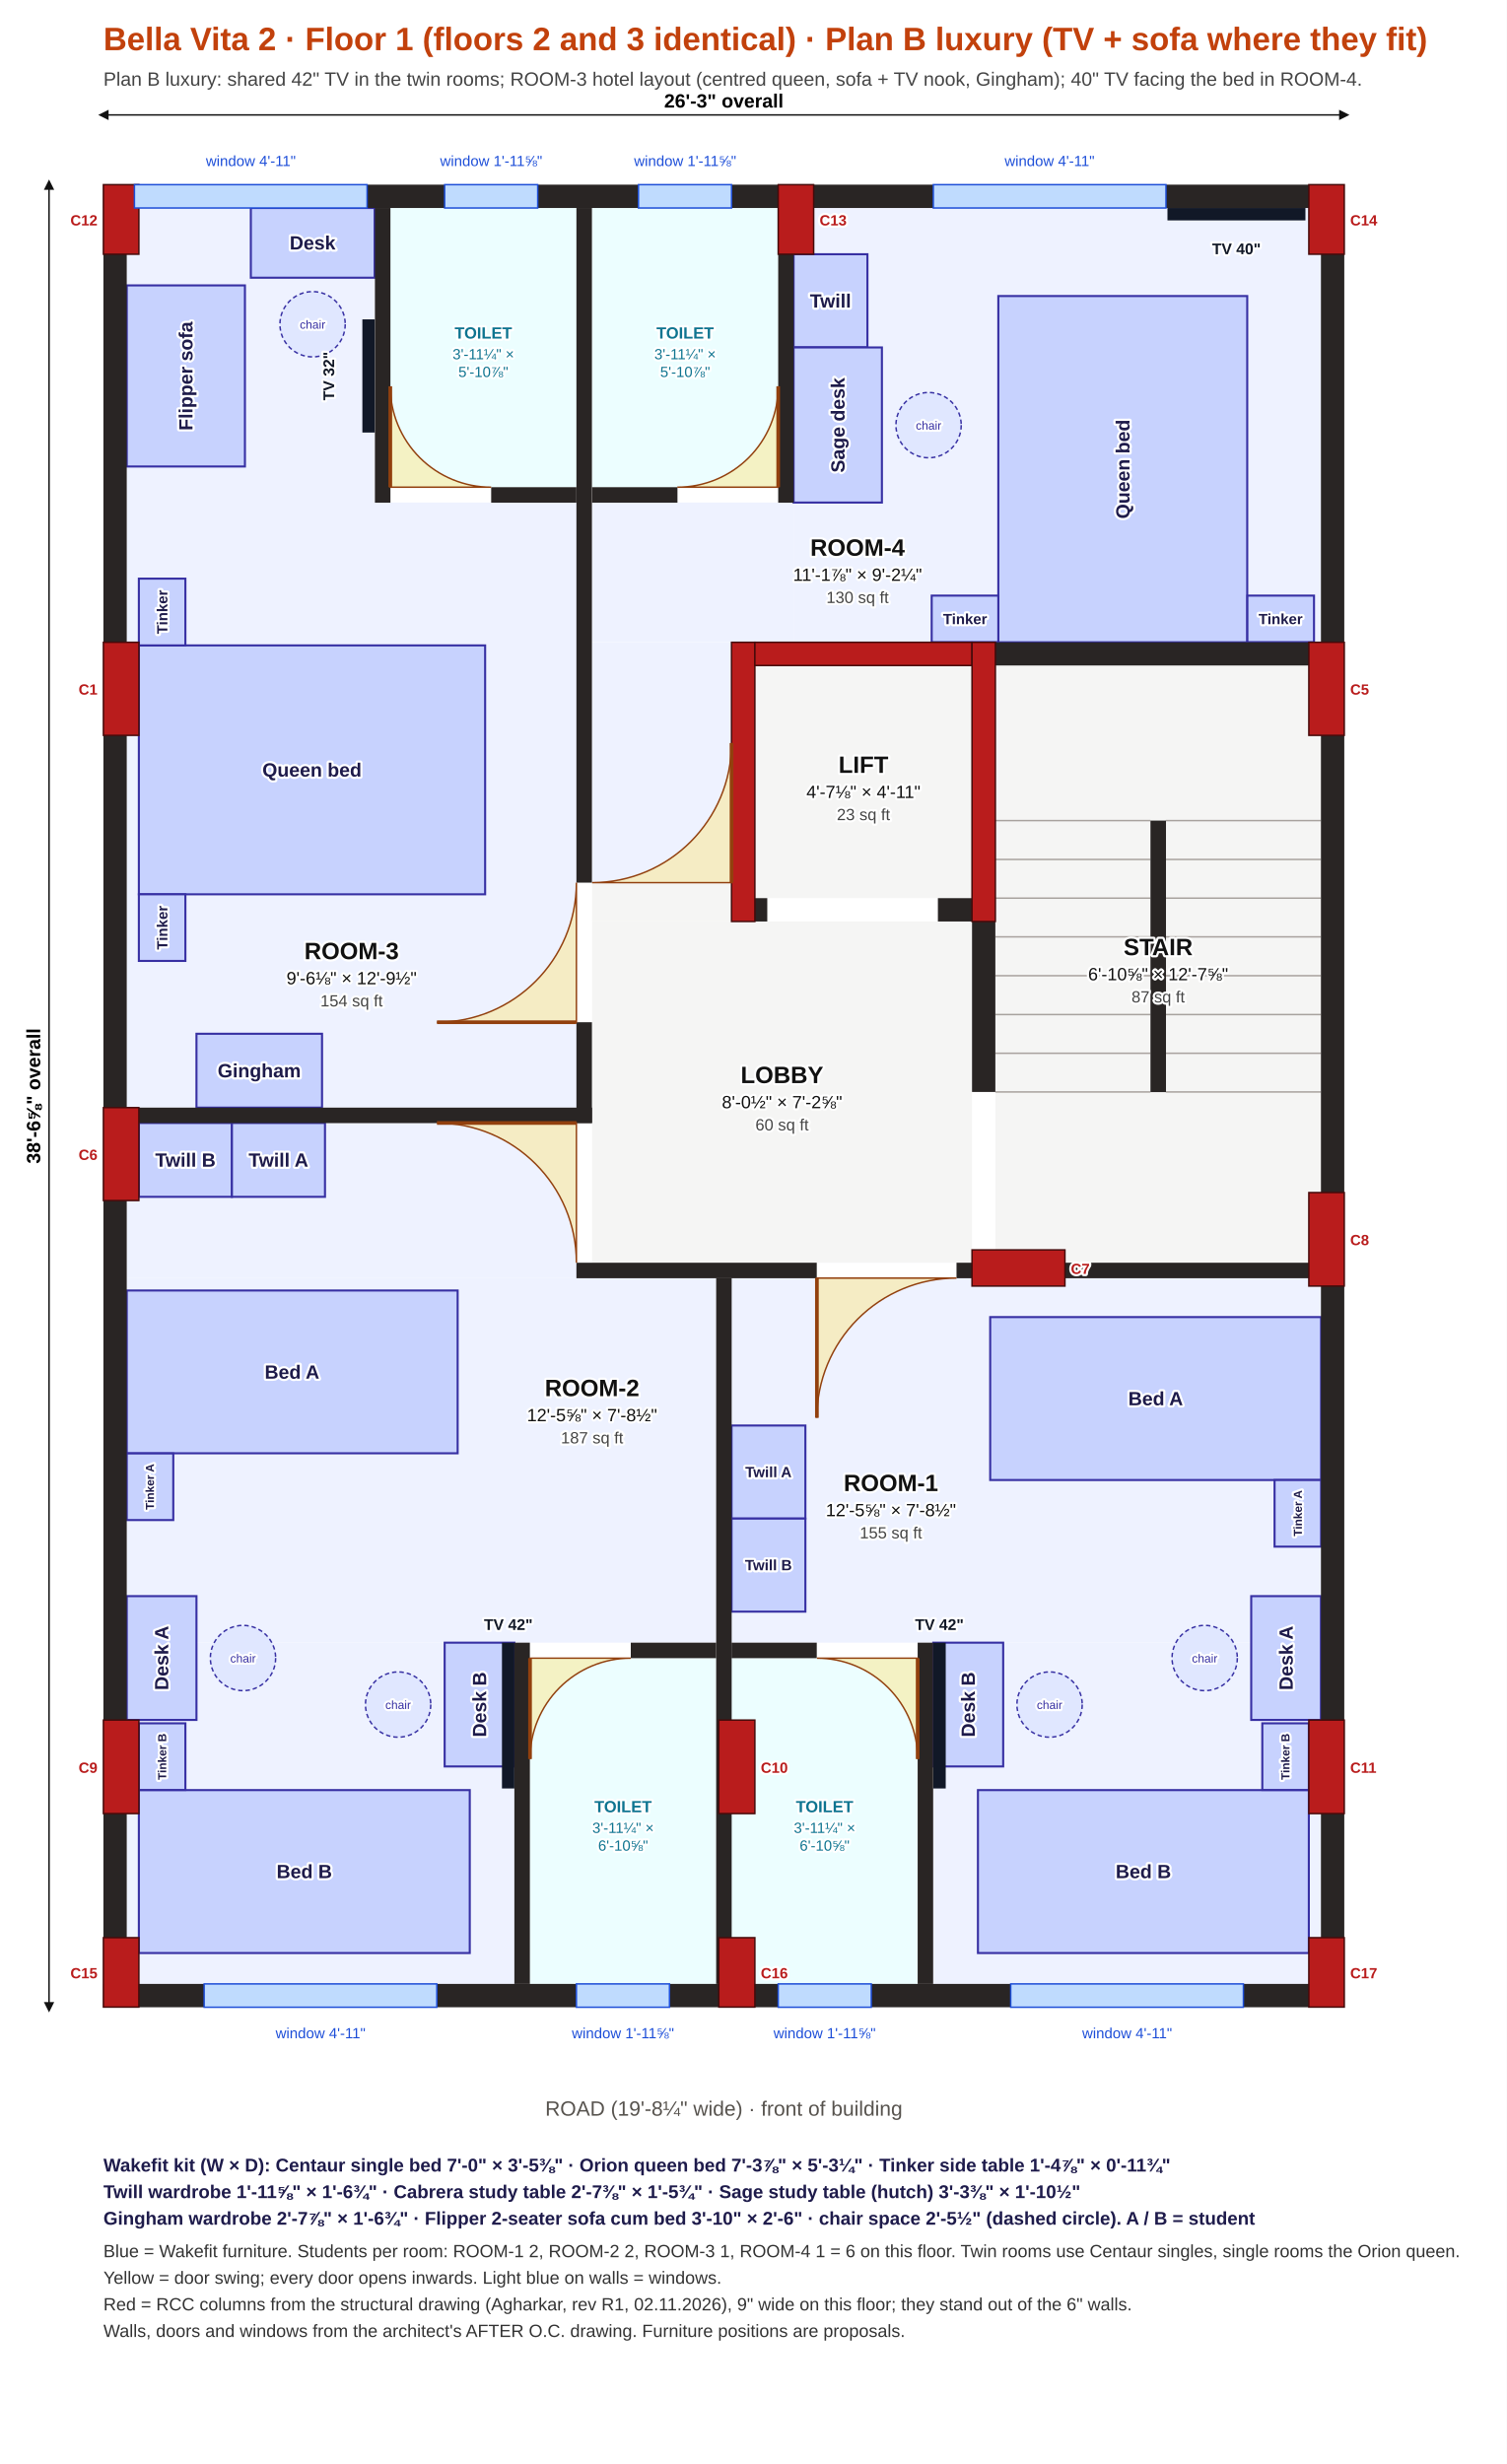
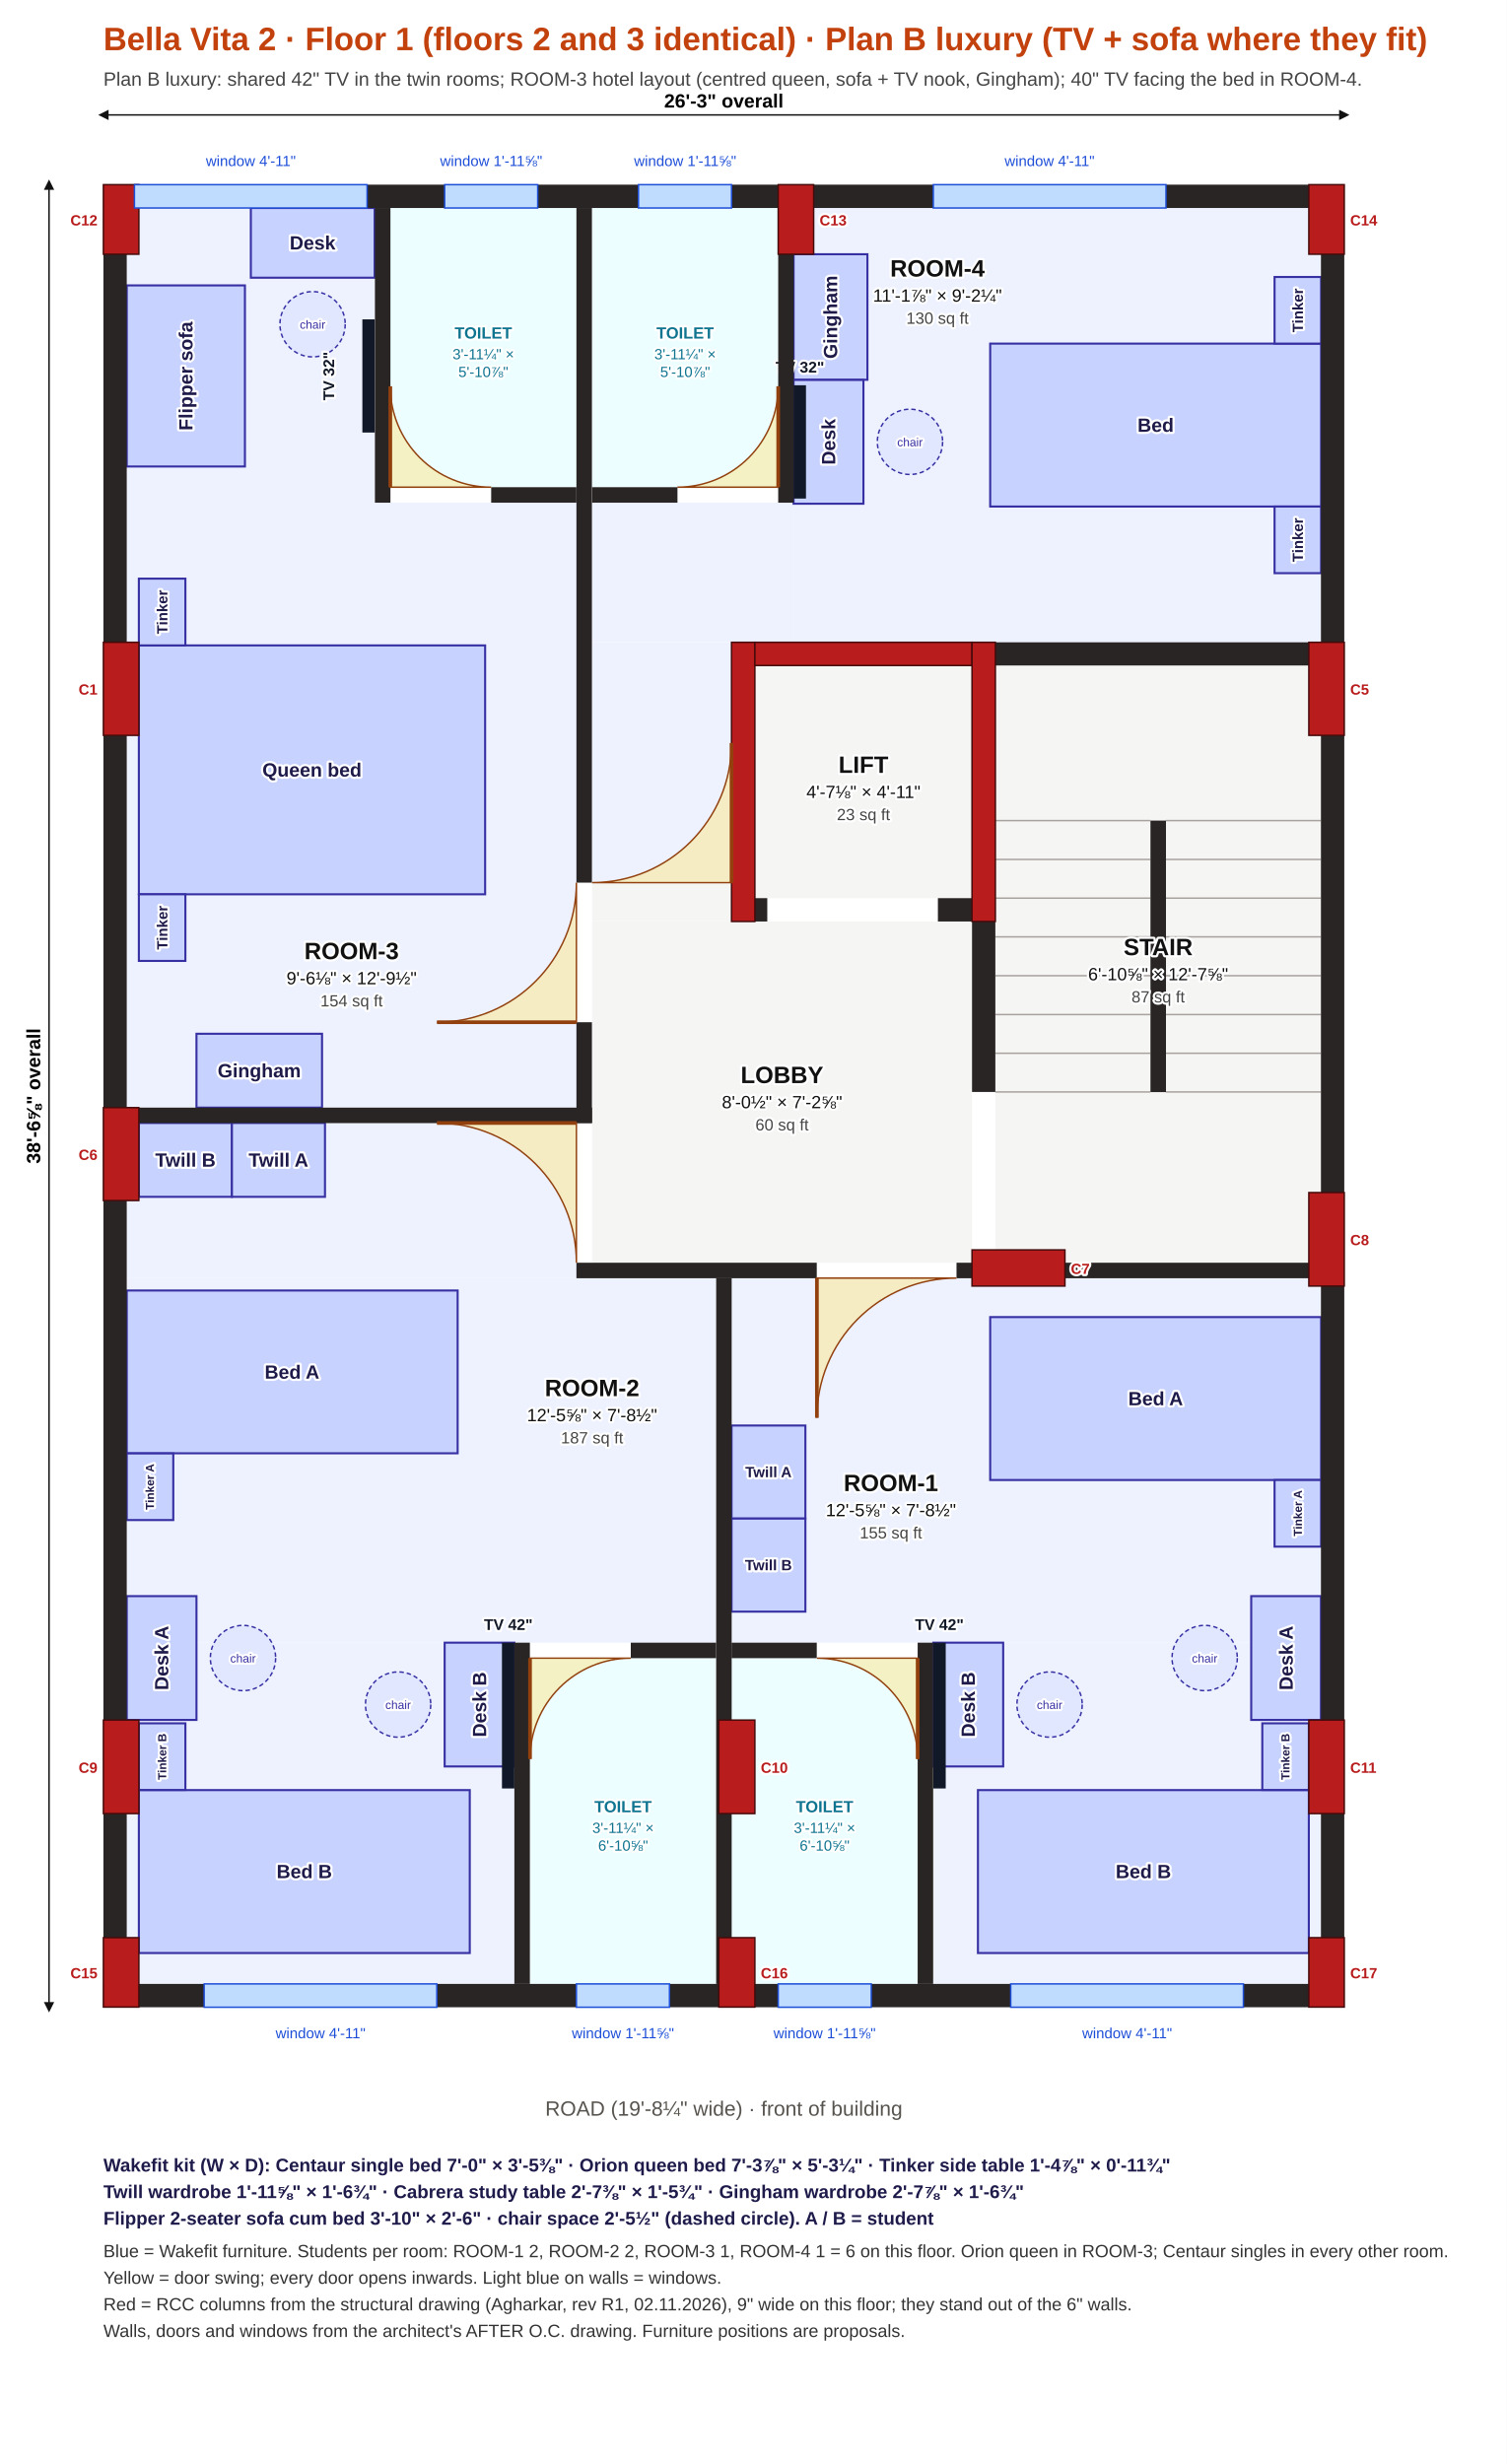
<svg xmlns="http://www.w3.org/2000/svg" viewBox="0 0 1020 1668" width="1020" height="1668" font-family="Arial, Helvetica, sans-serif">
  <rect width="100%" height="100%" fill="#ffffff" />
  <style>text{paint-order:stroke;stroke:#fff;stroke-width:3px;stroke-linejoin:round}</style>
  <defs>
    <marker id="a" viewBox="0 0 10 10" refX="5" refY="5" markerWidth="7" markerHeight="7" orient="auto-start-reverse">
      <path d="M0,0 L10,5 L0,10 z" fill="#111" />
    </marker>
  </defs>
  <text x="70" y="34" font-size="22" font-weight="bold" fill="#c2410c">Bella Vita 2 · Floor 1 (floors 2 and 3 identical) · Plan B luxury (TV + sofa where they fit)</text>
  <text x="70" y="58" font-size="13" fill="#444">Plan B luxury: shared 42" TV in the twin rooms; ROOM-3 hotel layout (centred queen, sofa + TV nook, Gingham); 40" TV facing the bed in ROOM-4.</text>
  <rect x="85.8" y="340.2" width="304.5" height="409.5" fill="#eef2ff" />
  <rect x="85.8" y="140.8" width="168.0" height="199.5" fill="#eef2ff" />
  <rect x="264.2" y="140.8" width="126.0" height="189.0" fill="#ecfeff" />
  <rect x="537.2" y="140.8" width="357.0" height="294.0" fill="#eef2ff" />
  <rect x="400.8" y="340.2" width="136.5" height="94.5" fill="#eef2ff" />
  <rect x="400.8" y="434.8" width="94.5" height="162.7" fill="#eef2ff" />
  <rect x="400.8" y="140.8" width="126.0" height="189.0" fill="#ecfeff" />
  <rect x="400.8" y="597.5" width="94.5" height="26.2" fill="#f5f5f4" />
  <rect x="400.8" y="623.8" width="257.2" height="231.0" fill="#f5f5f4" />
  <rect x="511.0" y="450.5" width="147.0" height="157.5" fill="#f5f5f4" />
  <rect x="673.8" y="450.5" width="220.5" height="404.2" fill="#f5f5f4" />
  <rect x="85.8" y="760.2" width="304.5" height="105.0" fill="#eef2ff" />
  <rect x="85.8" y="865.2" width="399.0" height="246.8" fill="#eef2ff" />
  <rect x="85.8" y="1112.0" width="262.5" height="231.0" fill="#eef2ff" />
  <rect x="358.8" y="1122.5" width="126.0" height="220.5" fill="#ecfeff" />
  <rect x="495.2" y="865.2" width="399.0" height="246.8" fill="#eef2ff" />
  <rect x="631.8" y="1112.0" width="262.5" height="231.0" fill="#eef2ff" />
  <rect x="495.2" y="1122.5" width="126.0" height="220.5" fill="#ecfeff" />
  <line x1="673.8" y1="555.5" x2="778.8" y2="555.5" stroke="#a8a29e" />
  <line x1="789.2" y1="555.5" x2="894.2" y2="555.5" stroke="#a8a29e" />
  <line x1="673.8" y1="581.8" x2="778.8" y2="581.8" stroke="#a8a29e" />
  <line x1="789.2" y1="581.8" x2="894.2" y2="581.8" stroke="#a8a29e" />
  <line x1="673.8" y1="608.0" x2="778.8" y2="608.0" stroke="#a8a29e" />
  <line x1="789.2" y1="608.0" x2="894.2" y2="608.0" stroke="#a8a29e" />
  <line x1="673.8" y1="634.2" x2="778.8" y2="634.2" stroke="#a8a29e" />
  <line x1="789.2" y1="634.2" x2="894.2" y2="634.2" stroke="#a8a29e" />
  <line x1="673.8" y1="660.5" x2="778.8" y2="660.5" stroke="#a8a29e" />
  <line x1="789.2" y1="660.5" x2="894.2" y2="660.5" stroke="#a8a29e" />
  <line x1="673.8" y1="686.8" x2="778.8" y2="686.8" stroke="#a8a29e" />
  <line x1="789.2" y1="686.8" x2="894.2" y2="686.8" stroke="#a8a29e" />
  <line x1="673.8" y1="713.0" x2="778.8" y2="713.0" stroke="#a8a29e" />
  <line x1="789.2" y1="713.0" x2="894.2" y2="713.0" stroke="#a8a29e" />
  <line x1="673.8" y1="739.2" x2="778.8" y2="739.2" stroke="#a8a29e" />
  <line x1="789.2" y1="739.2" x2="894.2" y2="739.2" stroke="#a8a29e" />
  <circle cx="815.5" cy="1122.4" r="22.1" fill="#e0e7ff" stroke="#3730a3" stroke-dasharray="3 2" />
  <text x="815.5" y="1125.4" font-size="8" text-anchor="middle" fill="#3730a3">chair</text>
  <circle cx="710.5" cy="1153.9" r="22.1" fill="#e0e7ff" stroke="#3730a3" stroke-dasharray="3 2" />
  <text x="710.5" y="1156.9" font-size="8" text-anchor="middle" fill="#3730a3">chair</text>
  <rect x="670.3" y="891.6" width="224.0" height="110.3" fill="#c7d2fe" stroke="#3730a3" stroke-width="1.4" />
  <text x="782.3" y="951.3" font-size="13.0" text-anchor="middle" font-weight="bold" fill="#1e1b4b">Bed A</text>
  <rect x="862.8" y="1001.9" width="31.5" height="45.1" fill="#c7d2fe" stroke="#3730a3" stroke-width="1.4" />
  <text x="878.5" y="1027.2" font-size="7.9" text-anchor="middle" font-weight="bold" fill="#1e1b4b" transform="rotate(-90 878.5 1024.4)">Tinker A</text>
  <rect x="662.0" y="1211.8" width="224.0" height="110.3" fill="#c7d2fe" stroke="#3730a3" stroke-width="1.4" />
  <text x="774.0" y="1271.4" font-size="13.0" text-anchor="middle" font-weight="bold" fill="#1e1b4b">Bed B</text>
  <rect x="854.5" y="1166.6" width="31.5" height="45.1" fill="#c7d2fe" stroke="#3730a3" stroke-width="1.4" />
  <text x="870.2" y="1191.9" font-size="7.9" text-anchor="middle" font-weight="bold" fill="#1e1b4b" transform="rotate(-90 870.2 1189.2)">Tinker B</text>
  <rect x="495.2" y="965.0" width="50.0" height="63.0" fill="#c7d2fe" stroke="#3730a3" stroke-width="1.4" />
  <text x="520.2" y="1000.0" font-size="10.1" text-anchor="middle" font-weight="bold" fill="#1e1b4b">Twill A</text>
  <rect x="495.2" y="1028.0" width="50.0" height="63.0" fill="#c7d2fe" stroke="#3730a3" stroke-width="1.4" />
  <text x="520.2" y="1063.0" font-size="10.1" text-anchor="middle" font-weight="bold" fill="#1e1b4b">Twill B</text>
  <rect x="847.0" y="1080.5" width="47.2" height="83.8" fill="#c7d2fe" stroke="#3730a3" stroke-width="1.4" />
  <text x="870.6" y="1126.9" font-size="13.0" text-anchor="middle" font-weight="bold" fill="#1e1b4b" transform="rotate(-90 870.6 1122.4)">Desk A</text>
  <rect x="631.8" y="1112.0" width="47.3" height="83.8" fill="#c7d2fe" stroke="#3730a3" stroke-width="1.4" />
  <text x="655.4" y="1158.4" font-size="13.0" text-anchor="middle" font-weight="bold" fill="#1e1b4b" transform="rotate(-90 655.4 1153.9)">Desk B</text>
  <rect x="631.8" y="1112.0" width="8.4" height="98.7" fill="#111827" />
  <text x="635.9" y="1103.4" font-size="10.5" font-weight="bold" text-anchor="middle" fill="#111827">TV 42"</text>
  <circle cx="164.5" cy="1122.4" r="22.1" fill="#e0e7ff" stroke="#3730a3" stroke-dasharray="3 2" />
  <text x="164.5" y="1125.4" font-size="8" text-anchor="middle" fill="#3730a3">chair</text>
  <circle cx="269.5" cy="1153.9" r="22.1" fill="#e0e7ff" stroke="#3730a3" stroke-dasharray="3 2" />
  <text x="269.5" y="1156.9" font-size="8" text-anchor="middle" fill="#3730a3">chair</text>
  <rect x="85.8" y="873.6" width="224.0" height="110.2" fill="#c7d2fe" stroke="#3730a3" stroke-width="1.4" />
  <text x="197.7" y="933.3" font-size="13.0" text-anchor="middle" font-weight="bold" fill="#1e1b4b">Bed A</text>
  <rect x="85.8" y="983.9" width="31.5" height="45.1" fill="#c7d2fe" stroke="#3730a3" stroke-width="1.4" />
  <text x="101.5" y="1009.2" font-size="7.9" text-anchor="middle" font-weight="bold" fill="#1e1b4b" transform="rotate(-90 101.5 1006.5)">Tinker A</text>
  <rect x="94.0" y="1211.8" width="224.0" height="110.3" fill="#c7d2fe" stroke="#3730a3" stroke-width="1.4" />
  <text x="206.0" y="1271.4" font-size="13.0" text-anchor="middle" font-weight="bold" fill="#1e1b4b">Bed B</text>
  <rect x="94.0" y="1166.6" width="31.5" height="45.1" fill="#c7d2fe" stroke="#3730a3" stroke-width="1.4" />
  <text x="109.8" y="1191.9" font-size="7.9" text-anchor="middle" font-weight="bold" fill="#1e1b4b" transform="rotate(-90 109.8 1189.2)">Tinker B</text>
  <rect x="94.0" y="760.2" width="63.0" height="50.0" fill="#c7d2fe" stroke="#3730a3" stroke-width="1.4" />
  <text x="125.5" y="789.8" font-size="13.0" text-anchor="middle" font-weight="bold" fill="#1e1b4b">Twill B</text>
  <rect x="157.0" y="760.2" width="63.0" height="50.0" fill="#c7d2fe" stroke="#3730a3" stroke-width="1.4" />
  <text x="188.5" y="789.8" font-size="13.0" text-anchor="middle" font-weight="bold" fill="#1e1b4b">Twill A</text>
  <rect x="85.8" y="1080.5" width="47.2" height="83.8" fill="#c7d2fe" stroke="#3730a3" stroke-width="1.4" />
  <text x="109.4" y="1126.9" font-size="13.0" text-anchor="middle" font-weight="bold" fill="#1e1b4b" transform="rotate(-90 109.4 1122.4)">Desk A</text>
  <rect x="301.0" y="1112.0" width="47.2" height="83.8" fill="#c7d2fe" stroke="#3730a3" stroke-width="1.4" />
  <text x="324.6" y="1158.4" font-size="13.0" text-anchor="middle" font-weight="bold" fill="#1e1b4b" transform="rotate(-90 324.6 1153.9)">Desk B</text>
  <rect x="339.8" y="1112.0" width="8.4" height="98.7" fill="#111827" />
  <text x="344.1" y="1103.4" font-size="10.5" font-weight="bold" text-anchor="middle" fill="#111827">TV 42"</text>
  <circle cx="211.6" cy="219.5" r="22.1" fill="#e0e7ff" stroke="#3730a3" stroke-dasharray="3 2" />
  <text x="211.6" y="222.5" font-size="8" text-anchor="middle" fill="#3730a3">chair</text>
  <rect x="94.0" y="436.9" width="234.4" height="168.5" fill="#c7d2fe" stroke="#3730a3" stroke-width="1.4" />
  <text x="211.2" y="525.7" font-size="13.0" text-anchor="middle" font-weight="bold" fill="#1e1b4b">Queen bed</text>
  <rect x="94.0" y="391.7" width="31.5" height="45.2" fill="#c7d2fe" stroke="#3730a3" stroke-width="1.4" />
  <text x="109.8" y="417.8" font-size="10.0" text-anchor="middle" font-weight="bold" fill="#1e1b4b" transform="rotate(-90 109.8 414.3)">Tinker</text>
  <rect x="94.0" y="605.4" width="31.5" height="45.1" fill="#c7d2fe" stroke="#3730a3" stroke-width="1.4" />
  <text x="109.8" y="631.5" font-size="10.0" text-anchor="middle" font-weight="bold" fill="#1e1b4b" transform="rotate(-90 109.8 628.0)">Tinker</text>
  <rect x="85.8" y="193.2" width="80.0" height="122.6" fill="#c7d2fe" stroke="#3730a3" stroke-width="1.4" />
  <text x="125.8" y="259.1" font-size="13.0" text-anchor="middle" font-weight="bold" fill="#1e1b4b" transform="rotate(-90 125.8 254.6)">Flipper sofa</text>
  <rect x="245.3" y="216.2" width="8.4" height="76.6" fill="#111827" />
  <text x="222.2" y="258.6" font-size="10.5" font-weight="bold" text-anchor="middle" fill="#111827" transform="rotate(-90 222.2 254.6)">TV 32"</text>
  <rect x="169.8" y="140.8" width="83.8" height="47.2" fill="#c7d2fe" stroke="#3730a3" stroke-width="1.4" />
  <text x="211.6" y="168.9" font-size="13.0" text-anchor="middle" font-weight="bold" fill="#1e1b4b">Desk</text>
  <rect x="133.0" y="699.8" width="85.0" height="50.0" fill="#c7d2fe" stroke="#3730a3" stroke-width="1.4" />
  <text x="175.5" y="729.3" font-size="13.0" text-anchor="middle" font-weight="bold" fill="#1e1b4b">Gingham</text>
-   <circle cx="628.6" cy="287.8" r="22.1" fill="#e0e7ff" stroke="#3730a3" stroke-dasharray="3 2" />
-   <text x="628.6" y="290.8" font-size="8" text-anchor="middle" fill="#3730a3">chair</text>
-   <rect x="675.8" y="200.4" width="168.5" height="234.4" fill="#c7d2fe" stroke="#3730a3" stroke-width="1.4" />
-   <text x="760.1" y="322.1" font-size="13.0" text-anchor="middle" font-weight="bold" fill="#1e1b4b" transform="rotate(-90 760.1 317.6)">Queen bed</text>
-   <rect x="630.7" y="403.2" width="45.1" height="31.5" fill="#c7d2fe" stroke="#3730a3" stroke-width="1.4" />
-   <text x="653.3" y="422.5" font-size="10.0" text-anchor="middle" font-weight="bold" fill="#1e1b4b">Tinker</text>
-   <rect x="844.4" y="403.2" width="45.1" height="31.5" fill="#c7d2fe" stroke="#3730a3" stroke-width="1.4" />
-   <text x="866.9" y="422.5" font-size="10.0" text-anchor="middle" font-weight="bold" fill="#1e1b4b">Tinker</text>
-   <rect x="537.2" y="172.1" width="50.0" height="63.0" fill="#c7d2fe" stroke="#3730a3" stroke-width="1.4" />
-   <text x="562.2" y="208.2" font-size="13.0" text-anchor="middle" font-weight="bold" fill="#1e1b4b">Twill</text>
-   <rect x="537.2" y="235.2" width="59.8" height="105.0" fill="#c7d2fe" stroke="#3730a3" stroke-width="1.4" />
-   <text x="567.2" y="292.3" font-size="13.0" text-anchor="middle" font-weight="bold" fill="#1e1b4b" transform="rotate(-90 567.2 287.8)">Sage desk</text>
-   <rect x="790.3" y="140.8" width="93.4" height="8.4" fill="#111827" />
-   <text x="837.0" y="172.1" font-size="10.5" font-weight="bold" text-anchor="middle" fill="#111827">TV 40"</text>
+   <circle cx="616.0" cy="299.1" r="22.1" fill="#e0e7ff" stroke="#3730a3" stroke-dasharray="3 2" />
+   <text x="616.0" y="302.1" font-size="8" text-anchor="middle" fill="#3730a3">chair</text>
+   <rect x="670.3" y="232.6" width="224.0" height="110.3" fill="#c7d2fe" stroke="#3730a3" stroke-width="1.4" />
+   <text x="782.3" y="292.3" font-size="13.0" text-anchor="middle" font-weight="bold" fill="#1e1b4b">Bed</text>
+   <rect x="862.8" y="187.5" width="31.5" height="45.1" fill="#c7d2fe" stroke="#3730a3" stroke-width="1.4" />
+   <text x="878.5" y="213.6" font-size="10.0" text-anchor="middle" font-weight="bold" fill="#1e1b4b" transform="rotate(-90 878.5 210.1)">Tinker</text>
+   <rect x="862.8" y="342.9" width="31.5" height="45.1" fill="#c7d2fe" stroke="#3730a3" stroke-width="1.4" />
+   <text x="878.5" y="369.0" font-size="10.0" text-anchor="middle" font-weight="bold" fill="#1e1b4b" transform="rotate(-90 878.5 365.5)">Tinker</text>
+   <rect x="537.2" y="172.1" width="50.0" height="85.0" fill="#c7d2fe" stroke="#3730a3" stroke-width="1.4" />
+   <text x="562.2" y="219.2" font-size="13.0" text-anchor="middle" font-weight="bold" fill="#1e1b4b" transform="rotate(-90 562.2 214.7)">Gingham</text>
+   <rect x="537.2" y="257.2" width="47.3" height="83.8" fill="#c7d2fe" stroke="#3730a3" stroke-width="1.4" />
+   <text x="560.9" y="303.6" font-size="13.0" text-anchor="middle" font-weight="bold" fill="#1e1b4b" transform="rotate(-90 560.9 299.1)">Desk</text>
+   <rect x="537.2" y="260.8" width="8.4" height="76.7" fill="#111827" />
+   <text x="541.5" y="252.2" font-size="10.5" font-weight="bold" text-anchor="middle" fill="#111827">TV 32"</text>
  <rect x="70.0" y="125.0" width="840.0" height="15.8" fill="#292524" />
  <rect x="70.0" y="1343.0" width="840.0" height="15.8" fill="#292524" />
  <rect x="70.0" y="125.0" width="15.8" height="1233.8" fill="#292524" />
  <rect x="894.2" y="125.0" width="15.8" height="1233.8" fill="#292524" />
  <rect x="253.8" y="140.8" width="10.5" height="199.5" fill="#292524" />
  <rect x="390.2" y="140.8" width="10.5" height="456.7" fill="#292524" />
  <rect x="390.2" y="692.0" width="10.5" height="68.2" fill="#292524" />
  <rect x="332.5" y="329.8" width="57.7" height="10.5" fill="#292524" />
  <rect x="400.8" y="329.8" width="57.8" height="10.5" fill="#292524" />
  <rect x="526.8" y="140.8" width="10.5" height="199.5" fill="#292524" />
  <rect x="85.8" y="749.8" width="315.0" height="10.5" fill="#292524" />
  <rect x="495.2" y="434.8" width="399.0" height="15.7" fill="#292524" />
  <rect x="495.2" y="434.8" width="15.8" height="189.0" fill="#292524" />
  <rect x="658.0" y="450.5" width="15.8" height="288.7" fill="#292524" />
  <rect x="511.0" y="608.0" width="8.4" height="15.8" fill="#292524" />
  <rect x="634.9" y="608.0" width="23.1" height="15.8" fill="#292524" />
  <rect x="778.8" y="555.5" width="10.5" height="183.8" fill="#292524" />
  <rect x="390.2" y="854.8" width="162.7" height="10.5" fill="#292524" />
  <rect x="647.5" y="854.8" width="246.7" height="10.5" fill="#292524" />
  <rect x="484.8" y="865.2" width="10.5" height="477.8" fill="#292524" />
  <rect x="427.0" y="1112.0" width="57.8" height="10.5" fill="#292524" />
  <rect x="495.2" y="1112.0" width="57.7" height="10.5" fill="#292524" />
  <rect x="348.2" y="1112.0" width="10.5" height="231.0" fill="#292524" />
  <rect x="621.2" y="1112.0" width="10.5" height="231.0" fill="#292524" />
  <rect x="70.0" y="434.8" width="24.0" height="63.0" fill="#b91c1c" stroke="#450a0a" stroke-width="1" />
  <text x="66.0" y="470.2" font-size="10" font-weight="bold" text-anchor="end" fill="#b91c1c">C1</text>
  <rect x="495.2" y="434.8" width="15.8" height="189.0" fill="#b91c1c" stroke="#450a0a" stroke-width="1" />
  <rect x="511.0" y="434.8" width="147.0" height="15.7" fill="#b91c1c" stroke="#450a0a" stroke-width="1" />
  <rect x="658.0" y="434.8" width="15.8" height="189.0" fill="#b91c1c" stroke="#450a0a" stroke-width="1" />
  <rect x="886.0" y="434.8" width="24.0" height="63.0" fill="#b91c1c" stroke="#450a0a" stroke-width="1" />
  <text x="914.0" y="470.2" font-size="10" font-weight="bold" text-anchor="start" fill="#b91c1c">C5</text>
  <rect x="70.0" y="749.8" width="24.0" height="62.9" fill="#b91c1c" stroke="#450a0a" stroke-width="1" />
  <text x="66.0" y="785.2" font-size="10" font-weight="bold" text-anchor="end" fill="#b91c1c">C6</text>
  <rect x="658.0" y="846.1" width="62.9" height="24.5" fill="#b91c1c" stroke="#450a0a" stroke-width="1" />
  <text x="724.9" y="862.4" font-size="10" font-weight="bold" text-anchor="start" fill="#b91c1c">C7</text>
  <rect x="886.0" y="807.3" width="24.0" height="63.3" fill="#b91c1c" stroke="#450a0a" stroke-width="1" />
  <text x="914.0" y="842.9" font-size="10" font-weight="bold" text-anchor="start" fill="#b91c1c">C8</text>
  <rect x="70.0" y="1164.4" width="24.0" height="63.3" fill="#b91c1c" stroke="#450a0a" stroke-width="1" />
  <text x="66.0" y="1200.1" font-size="10" font-weight="bold" text-anchor="end" fill="#b91c1c">C9</text>
  <rect x="486.6" y="1164.4" width="24.4" height="63.3" fill="#b91c1c" stroke="#450a0a" stroke-width="1" />
  <text x="515.0" y="1200.1" font-size="10" font-weight="bold" text-anchor="start" fill="#b91c1c">C10</text>
  <rect x="886.0" y="1164.4" width="24.0" height="63.3" fill="#b91c1c" stroke="#450a0a" stroke-width="1" />
  <text x="914.0" y="1200.1" font-size="10" font-weight="bold" text-anchor="start" fill="#b91c1c">C11</text>
  <rect x="70.0" y="125.0" width="24.0" height="47.1" fill="#b91c1c" stroke="#450a0a" stroke-width="1" />
  <text x="66.0" y="152.6" font-size="10" font-weight="bold" text-anchor="end" fill="#b91c1c">C12</text>
  <rect x="526.8" y="125.0" width="24.0" height="47.1" fill="#b91c1c" stroke="#450a0a" stroke-width="1" />
  <text x="554.8" y="152.6" font-size="10" font-weight="bold" text-anchor="start" fill="#b91c1c">C13</text>
  <rect x="886.0" y="125.0" width="24.0" height="47.1" fill="#b91c1c" stroke="#450a0a" stroke-width="1" />
  <text x="914.0" y="152.6" font-size="10" font-weight="bold" text-anchor="start" fill="#b91c1c">C14</text>
  <rect x="70.0" y="1311.7" width="24.0" height="47.0" fill="#b91c1c" stroke="#450a0a" stroke-width="1" />
  <text x="66.0" y="1339.2" font-size="10" font-weight="bold" text-anchor="end" fill="#b91c1c">C15</text>
  <rect x="486.6" y="1311.7" width="24.4" height="47.0" fill="#b91c1c" stroke="#450a0a" stroke-width="1" />
  <text x="515.0" y="1339.2" font-size="10" font-weight="bold" text-anchor="start" fill="#b91c1c">C16</text>
  <rect x="886.0" y="1311.7" width="24.0" height="47.0" fill="#b91c1c" stroke="#450a0a" stroke-width="1" />
  <text x="914.0" y="1339.2" font-size="10" font-weight="bold" text-anchor="start" fill="#b91c1c">C17</text>
  <rect x="91.0" y="125.0" width="157.5" height="15.8" fill="#bfdbfe" stroke="#1d4ed8" />
  <text x="169.8" y="112.4" font-size="10" text-anchor="middle" fill="#1d4ed8">window 4'-11"</text>
  <rect x="301.0" y="125.0" width="63.0" height="15.8" fill="#bfdbfe" stroke="#1d4ed8" />
  <text x="332.5" y="112.4" font-size="10" text-anchor="middle" fill="#1d4ed8">window 1'-11⅝"</text>
  <rect x="432.2" y="125.0" width="63.0" height="15.8" fill="#bfdbfe" stroke="#1d4ed8" />
  <text x="463.8" y="112.4" font-size="10" text-anchor="middle" fill="#1d4ed8">window 1'-11⅝"</text>
  <rect x="631.8" y="125.0" width="157.5" height="15.8" fill="#bfdbfe" stroke="#1d4ed8" />
  <text x="710.5" y="112.4" font-size="10" text-anchor="middle" fill="#1d4ed8">window 4'-11"</text>
  <rect x="138.2" y="1343.0" width="157.5" height="15.8" fill="#bfdbfe" stroke="#1d4ed8" />
  <text x="217.0" y="1379.8" font-size="10" text-anchor="middle" fill="#1d4ed8">window 4'-11"</text>
  <rect x="390.2" y="1343.0" width="63.0" height="15.8" fill="#bfdbfe" stroke="#1d4ed8" />
  <text x="421.7" y="1379.8" font-size="10" text-anchor="middle" fill="#1d4ed8">window 1'-11⅝"</text>
  <rect x="526.8" y="1343.0" width="63.0" height="15.8" fill="#bfdbfe" stroke="#1d4ed8" />
  <text x="558.2" y="1379.8" font-size="10" text-anchor="middle" fill="#1d4ed8">window 1'-11⅝"</text>
  <rect x="684.2" y="1343.0" width="157.5" height="15.8" fill="#bfdbfe" stroke="#1d4ed8" />
  <text x="763.0" y="1379.8" font-size="10" text-anchor="middle" fill="#1d4ed8">window 4'-11"</text>
  <path d="M390.2,692.0 L295.8,692.0 A94.5,94.5 0 0 0 390.2,597.5 Z" fill="#fde68a" fill-opacity="0.5" stroke="#92400e" />
  <line x1="390.2" y1="692.0" x2="295.8" y2="692.0" stroke="#92400e" stroke-width="2.5" />
  <path d="M495.2,597.5 L495.2,503.0 A94.5,94.5 0 0 1 400.8,597.5 Z" fill="#fde68a" fill-opacity="0.5" stroke="#92400e" />
  <line x1="495.2" y1="597.5" x2="495.2" y2="503.0" stroke="#92400e" stroke-width="2.5" />
  <path d="M390.2,760.2 L295.8,760.2 A94.5,94.5 0 0 1 390.2,854.8 Z" fill="#fde68a" fill-opacity="0.5" stroke="#92400e" />
  <line x1="390.2" y1="760.2" x2="295.8" y2="760.2" stroke="#92400e" stroke-width="2.5" />
  <path d="M553.0,865.2 L553.0,959.8 A94.5,94.5 0 0 1 647.5,865.2 Z" fill="#fde68a" fill-opacity="0.5" stroke="#92400e" />
  <line x1="553.0" y1="865.2" x2="553.0" y2="959.8" stroke="#92400e" stroke-width="2.5" />
  <path d="M264.2,329.8 L264.2,261.5 A68.2,68.2 0 0 0 332.5,329.8 Z" fill="#fde68a" fill-opacity="0.5" stroke="#92400e" />
  <line x1="264.2" y1="329.8" x2="264.2" y2="261.5" stroke="#92400e" stroke-width="2.5" />
  <path d="M526.8,329.8 L526.8,261.5 A68.2,68.2 0 0 1 458.5,329.8 Z" fill="#fde68a" fill-opacity="0.5" stroke="#92400e" />
  <line x1="526.8" y1="329.8" x2="526.8" y2="261.5" stroke="#92400e" stroke-width="2.5" />
  <path d="M358.8,1122.5 L358.8,1190.8 A68.2,68.2 0 0 1 427.0,1122.5 Z" fill="#fde68a" fill-opacity="0.5" stroke="#92400e" />
  <line x1="358.8" y1="1122.5" x2="358.8" y2="1190.8" stroke="#92400e" stroke-width="2.5" />
  <path d="M621.2,1122.5 L621.2,1190.8 A68.2,68.2 0 0 0 553.0,1122.5 Z" fill="#fde68a" fill-opacity="0.5" stroke="#92400e" />
  <line x1="621.2" y1="1122.5" x2="621.2" y2="1190.8" stroke="#92400e" stroke-width="2.5" />
  <text x="238.0" y="649.3" font-size="16" text-anchor="middle" font-weight="bold" fill="#111">ROOM-3</text>
  <text x="238.0" y="666.3" font-size="12" text-anchor="middle" fill="#111">9'-6⅛" × 12'-9½"</text>
  <text x="238.0" y="681.3" font-size="11" text-anchor="middle" fill="#444">154 sq ft</text>
  <text x="327.2" y="229.2" font-size="11" text-anchor="middle" font-weight="bold" fill="#0e7490">TOILET</text>
  <text x="327.2" y="243.2" font-size="10" text-anchor="middle" fill="#0e7490">3'-11¼" ×</text>
  <text x="327.2" y="255.2" font-size="10" text-anchor="middle" fill="#0e7490">5'-10⅞"</text>
-   <text x="580.5" y="376.2" font-size="16" text-anchor="middle" font-weight="bold" fill="#111">ROOM-4</text>
-   <text x="580.5" y="393.2" font-size="12" text-anchor="middle" fill="#111">11'-1⅞" × 9'-2¼"</text>
-   <text x="580.5" y="408.2" font-size="11" text-anchor="middle" fill="#444">130 sq ft</text>
+   <text x="634.6" y="187.2" font-size="16" text-anchor="middle" font-weight="bold" fill="#111">ROOM-4</text>
+   <text x="634.6" y="204.2" font-size="12" text-anchor="middle" fill="#111">11'-1⅞" × 9'-2¼"</text>
+   <text x="634.6" y="219.2" font-size="11" text-anchor="middle" fill="#444">130 sq ft</text>
  <text x="463.8" y="229.2" font-size="11" text-anchor="middle" font-weight="bold" fill="#0e7490">TOILET</text>
  <text x="463.8" y="243.2" font-size="10" text-anchor="middle" fill="#0e7490">3'-11¼" ×</text>
  <text x="463.8" y="255.2" font-size="10" text-anchor="middle" fill="#0e7490">5'-10⅞"</text>
  <text x="529.4" y="733.2" font-size="16" text-anchor="middle" font-weight="bold" fill="#111">LOBBY</text>
  <text x="529.4" y="750.2" font-size="12" text-anchor="middle" fill="#111">8'-0½" × 7'-2⅝"</text>
  <text x="529.4" y="765.2" font-size="11" text-anchor="middle" fill="#444">60 sq ft</text>
  <text x="584.5" y="523.2" font-size="16" text-anchor="middle" font-weight="bold" fill="#111">LIFT</text>
  <text x="584.5" y="540.2" font-size="12" text-anchor="middle" fill="#111">4'-7⅛" × 4'-11"</text>
  <text x="584.5" y="555.2" font-size="11" text-anchor="middle" fill="#444">23 sq ft</text>
  <text x="784.0" y="646.6" font-size="16" text-anchor="middle" font-weight="bold" fill="#111">STAIR</text>
  <text x="784.0" y="663.6" font-size="12" text-anchor="middle" fill="#111">6'-10⅝" × 12'-7⅝"</text>
  <text x="784.0" y="678.6" font-size="11" text-anchor="middle" fill="#444">87 sq ft</text>
  <text x="400.8" y="945.1" font-size="16" text-anchor="middle" font-weight="bold" fill="#111">ROOM-2</text>
  <text x="400.8" y="962.1" font-size="12" text-anchor="middle" fill="#111">12'-5⅝" × 7'-8½"</text>
  <text x="400.8" y="977.1" font-size="11" text-anchor="middle" fill="#444">187 sq ft</text>
  <text x="421.8" y="1226.8" font-size="11" text-anchor="middle" font-weight="bold" fill="#0e7490">TOILET</text>
  <text x="421.8" y="1240.8" font-size="10" text-anchor="middle" fill="#0e7490">3'-11¼" ×</text>
  <text x="421.8" y="1252.8" font-size="10" text-anchor="middle" fill="#0e7490">6'-10⅝"</text>
  <text x="603.1" y="1009.4" font-size="16" text-anchor="middle" font-weight="bold" fill="#111">ROOM-1</text>
  <text x="603.1" y="1026.4" font-size="12" text-anchor="middle" fill="#111">12'-5⅝" × 7'-8½"</text>
  <text x="603.1" y="1041.4" font-size="11" text-anchor="middle" fill="#444">155 sq ft</text>
  <text x="558.2" y="1226.8" font-size="11" text-anchor="middle" font-weight="bold" fill="#0e7490">TOILET</text>
  <text x="558.2" y="1240.8" font-size="10" text-anchor="middle" fill="#0e7490">3'-11¼" ×</text>
  <text x="558.2" y="1252.8" font-size="10" text-anchor="middle" fill="#0e7490">6'-10⅝"</text>
  <line x1="70.0" y1="77.8" x2="910.0" y2="77.8" stroke="#111" marker-start="url(#a)" marker-end="url(#a)" />
  <text x="490.0" y="72.8" font-size="13" font-weight="bold" text-anchor="middle">26'-3" overall</text>
  <line x1="33.2" y1="125.0" x2="33.2" y2="1358.8" stroke="#111" marker-start="url(#a)" marker-end="url(#a)" />
  <text x="27.2" y="741.9" font-size="13" font-weight="bold" text-anchor="middle" transform="rotate(-90 27.2 741.9)">38'-6⅝" overall</text>
  <text x="490.0" y="1432.2" font-size="14" text-anchor="middle" fill="#57534e">ROAD (19'-8¼" wide) · front of building</text>
  <text x="70" y="1470" font-size="12.5" font-weight="bold" fill="#1e1b4b">Wakefit kit (W × D): Centaur single bed 7'-0" × 3'-5⅜" · Orion queen bed 7'-3⅞" × 5'-3¼" · Tinker side table 1'-4⅞" × 0'-11¾"</text>
-   <text x="70" y="1488" font-size="12.5" font-weight="bold" fill="#1e1b4b">Twill wardrobe 1'-11⅝" × 1'-6¾" · Cabrera study table 2'-7⅜" × 1'-5¾" · Sage study table (hutch) 3'-3⅜" × 1'-10½"</text>
-   <text x="70" y="1506" font-size="12.5" font-weight="bold" fill="#1e1b4b">Gingham wardrobe 2'-7⅞" × 1'-6¾" · Flipper 2-seater sofa cum bed 3'-10" × 2'-6" · chair space 2'-5½" (dashed circle). A / B = student</text>
-   <text x="70" y="1528" font-size="12" fill="#333">Blue = Wakefit furniture. Students per room: ROOM-1 2, ROOM-2 2, ROOM-3 1, ROOM-4 1 = 6 on this floor. Twin rooms use Centaur singles, single rooms the Orion queen.</text>
+   <text x="70" y="1488" font-size="12.5" font-weight="bold" fill="#1e1b4b">Twill wardrobe 1'-11⅝" × 1'-6¾" · Cabrera study table 2'-7⅜" × 1'-5¾" · Gingham wardrobe 2'-7⅞" × 1'-6¾"</text>
+   <text x="70" y="1506" font-size="12.5" font-weight="bold" fill="#1e1b4b">Flipper 2-seater sofa cum bed 3'-10" × 2'-6" · chair space 2'-5½" (dashed circle). A / B = student</text>
+   <text x="70" y="1528" font-size="12" fill="#333">Blue = Wakefit furniture. Students per room: ROOM-1 2, ROOM-2 2, ROOM-3 1, ROOM-4 1 = 6 on this floor. Orion queen in ROOM-3; Centaur singles in every other room.</text>
  <text x="70" y="1546" font-size="12" fill="#333">Yellow = door swing; every door opens inwards. Light blue on walls = windows.</text>
  <text x="70" y="1564" font-size="12" fill="#333">Red = RCC columns from the structural drawing (Agharkar, rev R1, 02.11.2026), 9" wide on this floor; they stand out of the 6" walls.</text>
  <text x="70" y="1582" font-size="12" fill="#333">Walls, doors and windows from the architect's AFTER O.C. drawing. Furniture positions are proposals.</text>
</svg>
